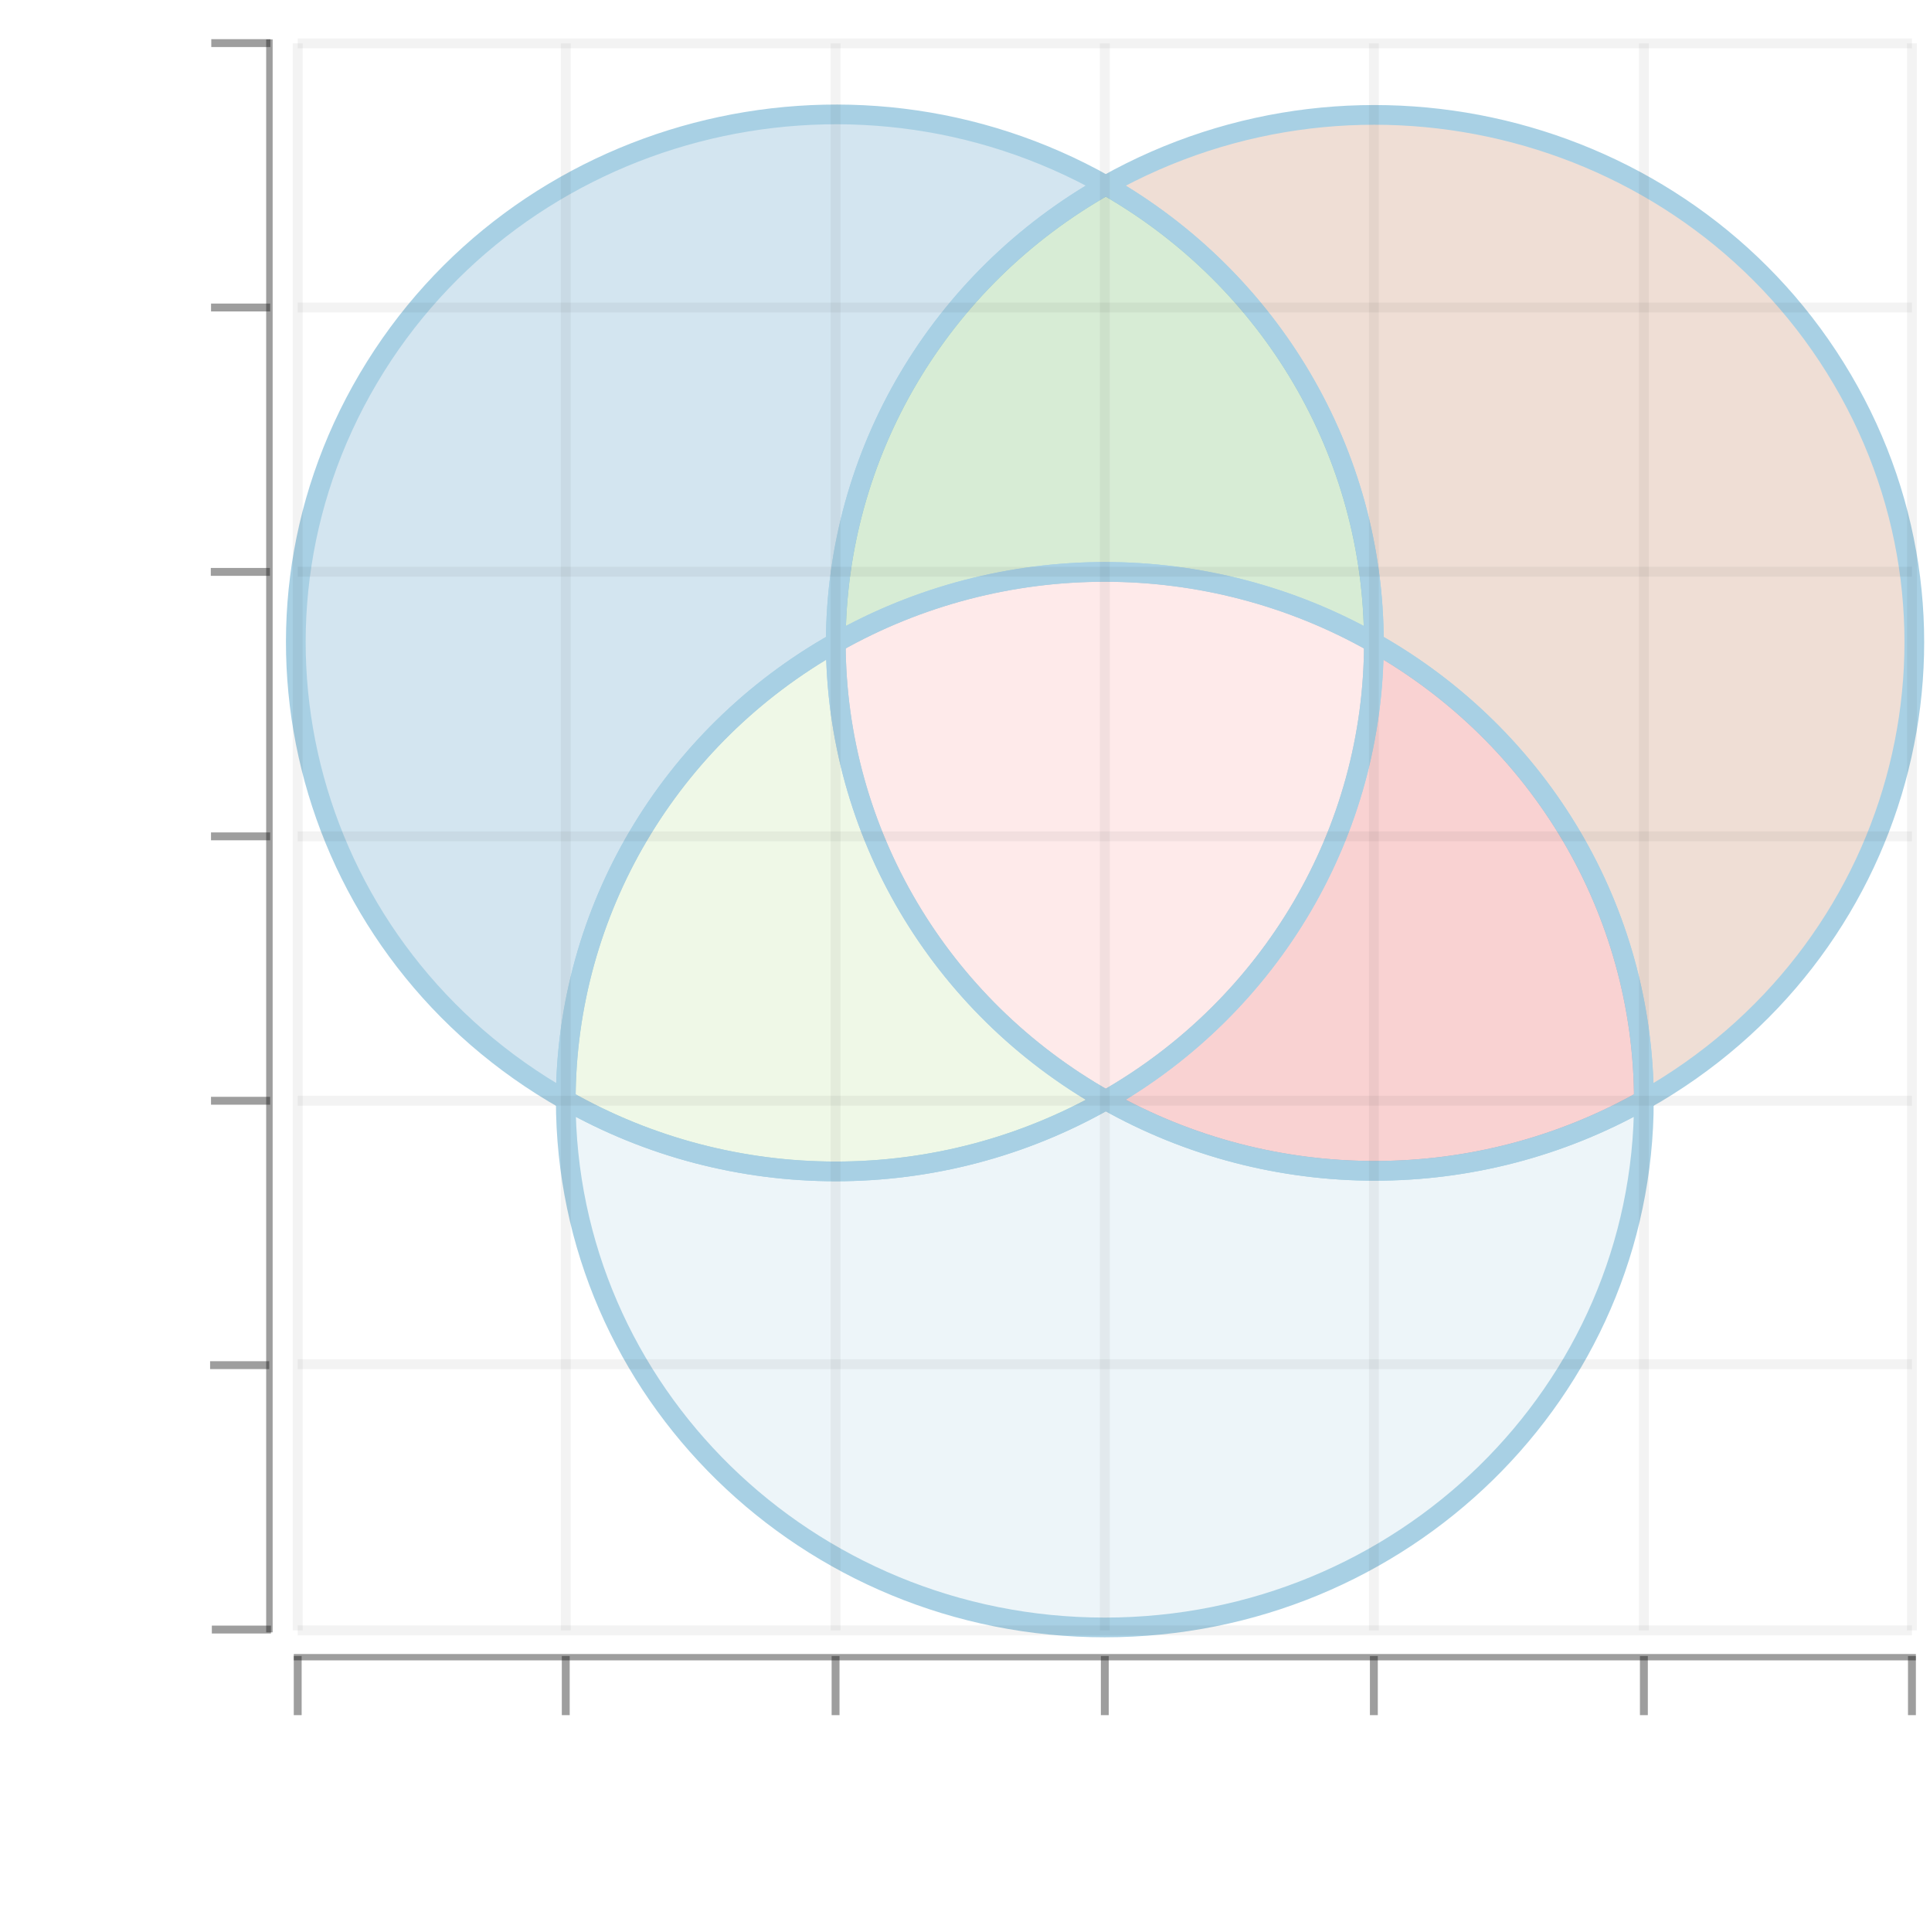
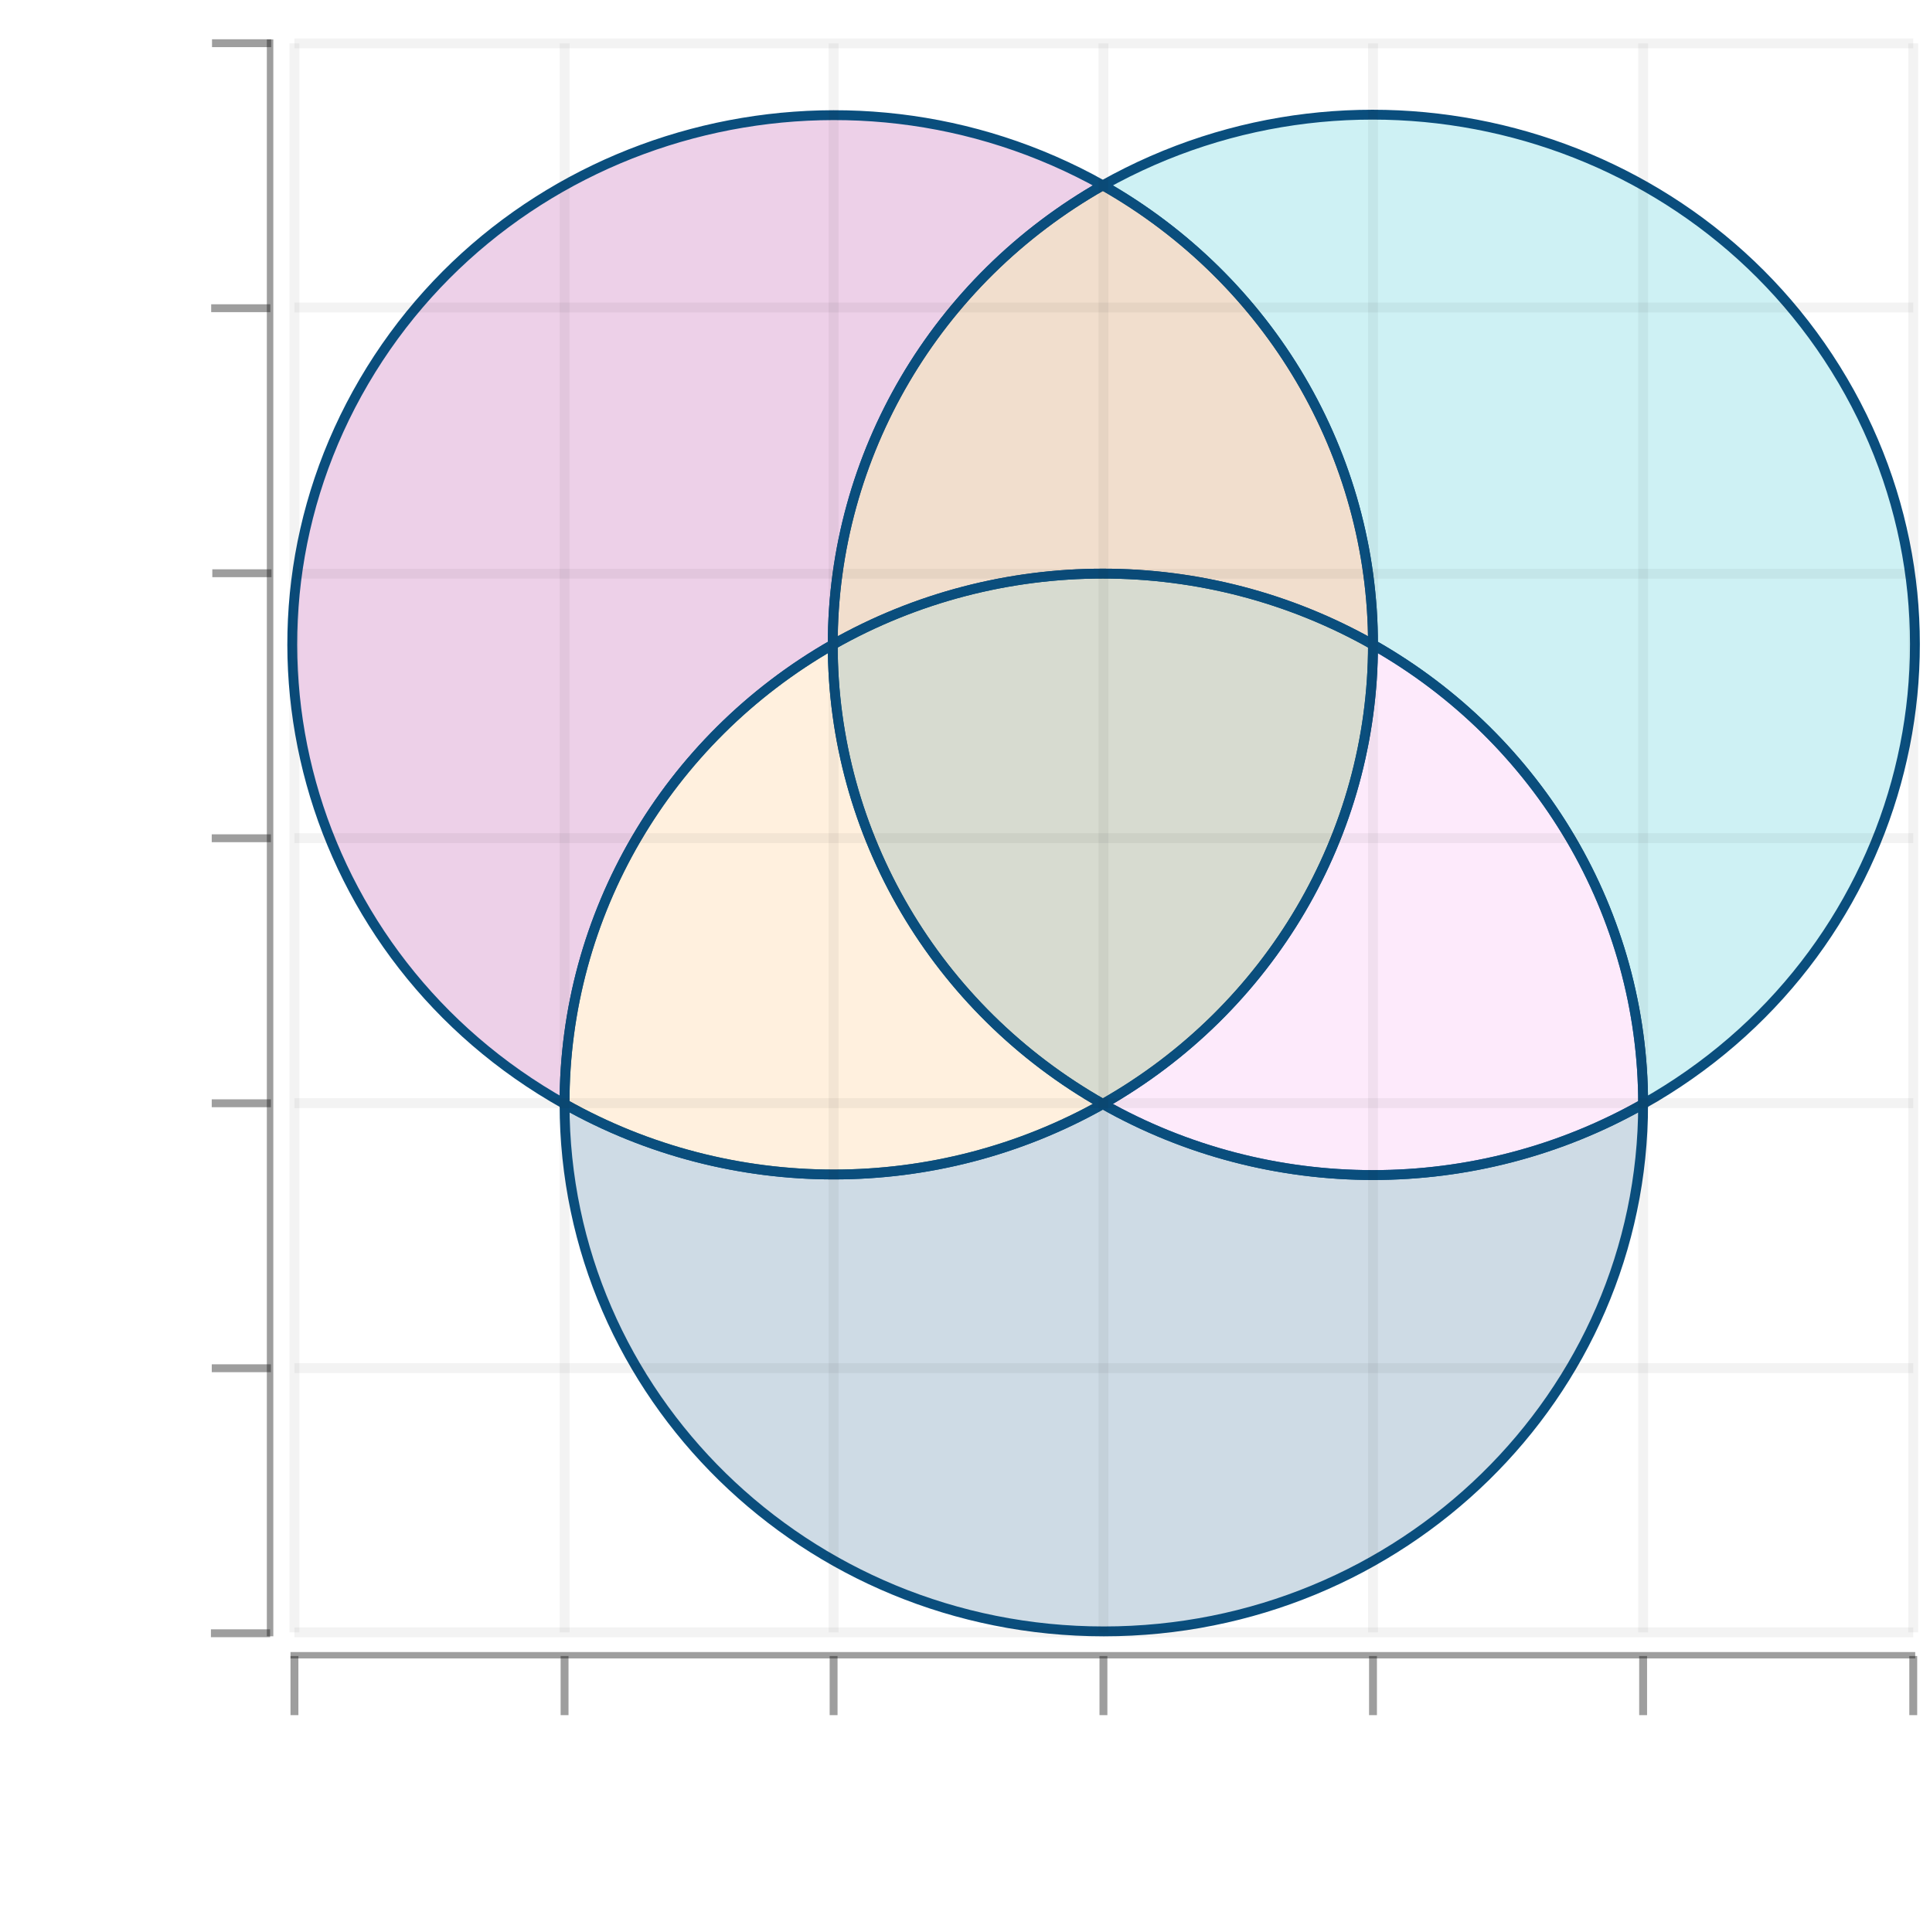
- <svg xmlns="http://www.w3.org/2000/svg" width="299.724" viewBox="-0.48 -0.496 0.979 0.98" height="300.0">
+ <svg xmlns="http://www.w3.org/2000/svg" width="299.59" viewBox="-0.48 -0.496 0.978 0.98" height="300.0">
  <style>svg {
  color-scheme: light dark;
}
{
  .canvas g, .title g, .axisbar g, .ticktext g, .tickglyph g, .ticklines g, .legendContent g text {
    fill: #0d0d0d;
  }
  .ticklines g, .tickglyph g, .legendBorder g {
    stroke: #0d0d0d;
  }
+   .legendBorder g {
+     fill: #f0f0f0;
+   }
}
@media (prefers-color-scheme:dark) {
  .canvas g, .title g, .axisbar g, .ticktext g, .tickglyph g, .ticklines g, .legendContent g text {
    fill: #f0f0f0;
  }
  .ticklines g, .tickglyph g, .legendBorder g {
    stroke: #f0f0f0;
  }
+   .legendBorder g {
+     fill: #0d0d0d;
+   }
}</style>
  <g class="chart">
    <g class="venn">
-       <g fill="rgb(69%, 35%, 16%)" stroke="rgb(65%, 81%, 89%)" stroke-width="1.0e-2" fill-opacity="0.2" stroke-opacity="1.0">
-         <path d="M 0.081,-0.402 A 0.137 0.134 -0.0 1 1 0.354,0.062 A 0.273 0.268 -0.0 0 0 0.217,-0.17 A 0.273 0.268 -0.0 0 0 0.081,-0.402 L 0.081,-0.402" />
+       <g fill="rgb(2%, 73%, 80%)" stroke="rgb(2%, 29%, 48%)" stroke-width="5.0e-3" fill-opacity="0.2" stroke-opacity="1.0">
+         <path d="M 0.079,-0.402 A 0.137 0.134 -0.0 1 1 0.353,0.064 A 0.274 0.269 -0.0 0 0 0.216,-0.169 A 0.274 0.269 -0.0 0 0 0.079,-0.402 L 0.079,-0.402" />
      </g>
-       <g fill="rgb(65%, 81%, 89%)" stroke="rgb(65%, 81%, 89%)" stroke-width="1.0e-2" fill-opacity="0.2" stroke-opacity="1.0">
-         <path d="M -0.193,0.062 A 0.137 0.134 -0.0 1 0 0.354,0.062 A 0.273 0.268 -0.0 0 1 0.081,0.062 A 0.273 0.268 -0.0 0 1 -0.193,0.062 L -0.193,0.062" />
+       <g fill="rgb(2%, 29%, 48%)" stroke="rgb(2%, 29%, 48%)" stroke-width="5.0e-3" fill-opacity="0.2" stroke-opacity="1.0">
+         <path d="M -0.194,0.064 A 0.137 0.134 -0.0 1 0 0.353,0.064 A 0.274 0.269 -0.0 0 1 0.079,0.064 A 0.274 0.269 -0.0 0 1 -0.194,0.064 L -0.194,0.064" />
      </g>
-       <g fill="rgb(12%, 47%, 71%)" stroke="rgb(65%, 81%, 89%)" stroke-width="1.0e-2" fill-opacity="0.2" stroke-opacity="1.0">
-         <path d="M -0.193,0.062 A 0.137 0.134 -0.0 1 1 0.081,-0.402 A 0.273 0.268 -0.0 0 0 -0.056,-0.17 A 0.273 0.268 -0.0 0 0 -0.193,0.062 L -0.193,0.062" />
+       <g fill="rgb(66%, 7%, 55%)" stroke="rgb(2%, 29%, 48%)" stroke-width="5.0e-3" fill-opacity="0.2" stroke-opacity="1.0">
+         <path d="M -0.194,0.064 A 0.137 0.134 -0.0 1 1 0.079,-0.402 A 0.274 0.269 -0.0 0 0 -0.058,-0.169 A 0.274 0.269 -0.0 0 0 -0.194,0.064 L -0.194,0.064" />
      </g>
-       <g fill="rgb(89%, 10%, 11%)" stroke="rgb(65%, 81%, 89%)" stroke-width="1.0e-2" fill-opacity="0.2" stroke-opacity="1.0">
-         <path d="M 0.217,-0.17 A 0.273 0.268 -0.0 0 1 0.354,0.062 A 0.273 0.268 -0.0 0 1 0.081,0.062 A 0.273 0.268 -0.0 0 0 0.217,-0.17 L 0.217,-0.17" />
+       <g fill="rgb(96%, 60%, 92%)" stroke="rgb(2%, 29%, 48%)" stroke-width="5.0e-3" fill-opacity="0.2" stroke-opacity="1.0">
+         <path d="M 0.216,-0.169 A 0.274 0.269 -0.0 0 1 0.353,0.064 A 0.274 0.269 -0.0 0 1 0.079,0.064 A 0.274 0.269 -0.0 0 0 0.216,-0.169 L 0.216,-0.169" />
      </g>
-       <g fill="rgb(70%, 87%, 54%)" stroke="rgb(65%, 81%, 89%)" stroke-width="1.0e-2" fill-opacity="0.2" stroke-opacity="1.0">
-         <path d="M 0.081,0.062 A 0.273 0.268 -0.0 0 1 -0.193,0.062 A 0.273 0.268 -0.0 0 1 -0.056,-0.17 A 0.273 0.268 -0.0 0 0 0.081,0.062 L 0.081,0.062" />
+       <g fill="rgb(100%, 71%, 35%)" stroke="rgb(2%, 29%, 48%)" stroke-width="5.0e-3" fill-opacity="0.2" stroke-opacity="1.0">
+         <path d="M 0.079,0.064 A 0.274 0.269 -0.0 0 1 -0.194,0.064 A 0.274 0.269 -0.0 0 1 -0.058,-0.169 A 0.274 0.269 -0.0 0 0 0.079,0.064 L 0.079,0.064" />
      </g>
-       <g fill="rgb(20%, 63%, 17%)" stroke="rgb(65%, 81%, 89%)" stroke-width="1.0e-2" fill-opacity="0.2" stroke-opacity="1.0">
-         <path d="M 0.081,-0.402 A 0.273 0.268 -0.0 0 1 0.217,-0.17 A 0.273 0.268 -0.0 0 0 -0.056,-0.17 A 0.273 0.268 -0.0 0 1 0.081,-0.402 L 0.081,-0.402" />
+       <g fill="rgb(73%, 34%, 1%)" stroke="rgb(2%, 29%, 48%)" stroke-width="5.0e-3" fill-opacity="0.2" stroke-opacity="1.0">
+         <path d="M 0.079,-0.402 A 0.274 0.269 -0.0 0 1 0.216,-0.169 A 0.274 0.269 -0.0 0 0 -0.058,-0.169 A 0.274 0.269 -0.0 0 1 0.079,-0.402 L 0.079,-0.402" />
      </g>
-       <g fill="rgb(98%, 60%, 60%)" stroke="rgb(65%, 81%, 89%)" stroke-width="1.0e-2" fill-opacity="0.2" stroke-opacity="1.0">
-         <path d="M 0.217,-0.17 A 0.273 0.268 -0.0 0 1 0.081,0.062 A 0.273 0.268 -0.0 0 1 -0.056,-0.17 A 0.273 0.268 -0.0 0 1 0.217,-0.17 L 0.217,-0.17" />
+       <g fill="rgb(21%, 29%, 7%)" stroke="rgb(2%, 29%, 48%)" stroke-width="5.0e-3" fill-opacity="0.2" stroke-opacity="1.0">
+         <path d="M 0.216,-0.169 A 0.274 0.269 -0.0 0 1 0.079,0.064 A 0.274 0.269 -0.0 0 1 -0.058,-0.169 A 0.274 0.269 -0.0 0 1 0.216,-0.169 L 0.216,-0.169" />
      </g>
    </g>
  </g>
  <g class="hud">
    <g class="frame">
      <g fill="rgb(100%, 100%, 100%)" stroke="rgb(0%, 0%, 0%)" stroke-width="0.0" fill-opacity="2.0e-2" stroke-opacity="0.0">
-         <rect x="-0.333" width="0.828" y="-0.474" height="0.809" />
+         <rect x="-0.333" width="0.825" y="-0.474" height="0.809" />
      </g>
    </g>
    <g class="axis">
      <g class="ticks">
        <g class="tickglyph">
          <g fill="rgb(5%, 5%, 5%)" stroke="rgb(5%, 5%, 5%)" stroke-width="4.0e-3" fill-opacity="0.4" stroke-opacity="0.4">
-             <g transform="rotate(-90.0, -0.3579943, 0.330579)">
-               <polyline points="-0.358,0.346 -0.358,0.316" />
+             <g transform="rotate(-90.0, -0.3579406, 0.3324149)">
+               <polyline points="-0.358,0.347 -0.358,0.317" />
            </g>
-             <g transform="rotate(-90.0, -0.3579943, 0.1964591)">
-               <polyline points="-0.358,0.211 -0.358,0.181" />
+             <g transform="rotate(-90.0, -0.3579406, 0.1979896)">
+               <polyline points="-0.358,0.213 -0.358,0.183" />
            </g>
-             <g transform="rotate(-90.0, -0.3579943, 6.233915163102305e-2)">
-               <polyline points="-0.358,7.733915163102305e-2 -0.358,4.733915163102305e-2" />
+             <g transform="rotate(-90.0, -0.3579406, 6.356430908009186e-2)">
+               <polyline points="-0.358,7.856430908009186e-2 -0.358,4.8564309080091864e-2" />
            </g>
-             <g transform="rotate(-90.0, -0.3579943, -7.178077649236253e-2)">
-               <polyline points="-0.358,-5.678077649236253e-2 -0.358,-8.678077649236253e-2" />
+             <g transform="rotate(-90.0, -0.3579406, -7.086099228583331e-2)">
+               <polyline points="-0.358,-5.5860992285833314e-2 -0.358,-8.586099228583331e-2" />
            </g>
-             <g transform="rotate(-90.0, -0.3579943, -0.2059007)">
-               <polyline points="-0.358,-0.191 -0.358,-0.221" />
+             <g transform="rotate(-90.0, -0.3579406, -0.2052863)">
+               <polyline points="-0.358,-0.19 -0.358,-0.22" />
            </g>
-             <g transform="rotate(-90.0, -0.3579943, -0.3400206)">
+             <g transform="rotate(-90.0, -0.3579406, -0.3397116)">
              <polyline points="-0.358,-0.325 -0.358,-0.355" />
            </g>
-             <g transform="rotate(-90.0, -0.3579943, -0.4741406)">
+             <g transform="rotate(-90.0, -0.3579406, -0.4741369)">
              <polyline points="-0.358,-0.459 -0.358,-0.489" />
            </g>
          </g>
        </g>
        <g class="ticktext">
-           <g fill="rgb(5%, 5%, 5%)" stroke="none" stroke-width="0.0" font-size="4.098017650010231e-2" fill-opacity="1.0" text-anchor="end">
-             <text x="-0.387" y="0.342">-1.50</text>
-             <text x="-0.387" y="0.208">-1.00</text>
-             <text x="-0.387" y="7.34040457012024e-2">-0.50</text>
-             <text x="-0.387" y="-6.071588242218323e-2"> 0.00</text>
-             <text x="-0.387" y="-0.195"> 0.50</text>
+           <g fill="rgb(5%, 5%, 5%)" stroke="none" stroke-width="0.0" font-size="4.105478049870223e-2" fill-opacity="1.0" text-anchor="end">
+             <text x="-0.387" y="0.344">-1.50</text>
+             <text x="-0.387" y="0.209">-1.00</text>
+             <text x="-0.387" y="7.465439644278071e-2">-0.50</text>
+             <text x="-0.387" y="-5.977090492314446e-2"> 0.00</text>
+             <text x="-0.387" y="-0.194"> 0.50</text>
            <text x="-0.387" y="-0.329"> 1.00</text>
            <text x="-0.387" y="-0.463"> 1.50</text>
          </g>
        </g>
        <g class="ticklines">
          <g fill="none" stroke="rgb(5%, 5%, 5%)" stroke-width="5.0e-3" stroke-opacity="5.0e-2">
-             <polyline points="-0.329,0.331 0.49,0.331" />
-             <polyline points="-0.329,0.196 0.49,0.196" />
-             <polyline points="-0.329,6.233915163102305e-2 0.49,6.233915163102305e-2" />
-             <polyline points="-0.329,-7.178077649236253e-2 0.49,-7.178077649236253e-2" />
-             <polyline points="-0.329,-0.206 0.49,-0.206" />
-             <polyline points="-0.329,-0.34 0.49,-0.34" />
-             <polyline points="-0.329,-0.474 0.49,-0.474" />
+             <polyline points="-0.331,0.332 0.49,0.332" />
+             <polyline points="-0.331,0.198 0.49,0.198" />
+             <polyline points="-0.331,6.356430908009186e-2 0.49,6.356430908009186e-2" />
+             <polyline points="-0.331,-7.086099228583331e-2 0.49,-7.086099228583331e-2" />
+             <polyline points="-0.331,-0.205 0.49,-0.205" />
+             <polyline points="-0.331,-0.34 0.49,-0.34" />
+             <polyline points="-0.331,-0.474 0.49,-0.474" />
          </g>
        </g>
      </g>
      <g class="axisbar">
        <g fill="rgb(5%, 5%, 5%)" stroke="rgb(0%, 0%, 0%)" stroke-width="0.0" fill-opacity="0.4" stroke-opacity="0.0">
-           <rect x="-0.345" width="3.2784141200081773e-3" y="-0.476" height="0.808" />
+           <rect x="-0.345" width="3.284382439896205e-3" y="-0.476" height="0.81" />
        </g>
      </g>
    </g>
    <g class="axis">
      <g class="ticks">
        <g class="tickglyph">
          <g fill="rgb(5%, 5%, 5%)" stroke="rgb(5%, 5%, 5%)" stroke-width="4.0e-3" fill-opacity="0.4" stroke-opacity="0.4">
-             <polyline points="-0.329,0.374 -0.329,0.344" />
-             <polyline points="-0.193,0.374 -0.193,0.344" />
-             <polyline points="-5.610697270250592e-2,0.374 -5.610697270250592e-2,0.344" />
-             <polyline points="8.049361563116847e-2,0.374 8.049361563116847e-2,0.344" />
-             <polyline points="0.217,0.374 0.217,0.344" />
-             <polyline points="0.354,0.374 0.354,0.344" />
+             <polyline points="-0.331,0.374 -0.331,0.344" />
+             <polyline points="-0.194,0.374 -0.194,0.344" />
+             <polyline points="-5.7556414058763106e-2,0.374 -5.7556414058763106e-2,0.344" />
+             <polyline points="7.929285427024435e-2,0.374 7.929285427024435e-2,0.344" />
+             <polyline points="0.216,0.374 0.216,0.344" />
+             <polyline points="0.353,0.374 0.353,0.344" />
            <polyline points="0.49,0.374 0.49,0.344" />
          </g>
        </g>
        <g class="ticktext">
-           <g fill="rgb(5%, 5%, 5%)" stroke="none" stroke-width="0.0" font-size="4.098017650010231e-2" fill-opacity="1.0" text-anchor="end">
-             <text x="-0.329" y="0.41" transform="rotate(-45.0, -0.3293081, 0.4098439)">-1.50</text>
-             <text x="-0.193" y="0.41" transform="rotate(-45.0, -0.1927076, 0.4098439)">-1.00</text>
-             <text x="-5.610697270250592e-2" y="0.41" transform="rotate(-45.0, -5.610697270250592e-2, 0.4098439)">-0.50</text>
-             <text x="8.049361563116847e-2" y="0.41" transform="rotate(-45.0, 8.049361563116847e-2, 0.4098439)"> 0.00</text>
-             <text x="0.217" y="0.41" transform="rotate(-45.0, 0.2170942, 0.4098439)"> 0.50</text>
-             <text x="0.354" y="0.41" transform="rotate(-45.0, 0.3536948, 0.4098439)"> 1.00</text>
-             <text x="0.49" y="0.41" transform="rotate(-45.0, 0.4902954, 0.4098439)"> 1.50</text>
+           <g fill="rgb(5%, 5%, 5%)" stroke="none" stroke-width="0.0" font-size="4.105478049870223e-2" fill-opacity="1.0" text-anchor="end">
+             <text x="-0.331" y="0.41" transform="rotate(-45.0, -0.331255, 0.4098439)">-1.50</text>
+             <text x="-0.194" y="0.41" transform="rotate(-45.0, -0.1944057, 0.4098439)">-1.00</text>
+             <text x="-5.7556414058763106e-2" y="0.41" transform="rotate(-45.0, -5.7556414058763106e-2, 0.4098439)">-0.50</text>
+             <text x="7.929285427024435e-2" y="0.41" transform="rotate(-45.0, 7.929285427024435e-2, 0.4098439)"> 0.00</text>
+             <text x="0.216" y="0.41" transform="rotate(-45.0, 0.2161421, 0.4098439)"> 0.50</text>
+             <text x="0.353" y="0.41" transform="rotate(-45.0, 0.3529914, 0.4098439)"> 1.00</text>
+             <text x="0.49" y="0.41" transform="rotate(-45.0, 0.4898407, 0.4098439)"> 1.50</text>
          </g>
        </g>
        <g class="ticklines">
          <g fill="none" stroke="rgb(5%, 5%, 5%)" stroke-width="5.0e-3" stroke-opacity="5.0e-2">
-             <polyline points="-0.329,0.331 -0.329,-0.474" />
-             <polyline points="-0.193,0.331 -0.193,-0.474" />
-             <polyline points="-5.610697270250592e-2,0.331 -5.610697270250592e-2,-0.474" />
-             <polyline points="8.049361563116847e-2,0.331 8.049361563116847e-2,-0.474" />
-             <polyline points="0.217,0.331 0.217,-0.474" />
-             <polyline points="0.354,0.331 0.354,-0.474" />
-             <polyline points="0.49,0.331 0.49,-0.474" />
+             <polyline points="-0.331,0.332 -0.331,-0.474" />
+             <polyline points="-0.194,0.332 -0.194,-0.474" />
+             <polyline points="-5.7556414058763106e-2,0.332 -5.7556414058763106e-2,-0.474" />
+             <polyline points="7.929285427024435e-2,0.332 7.929285427024435e-2,-0.474" />
+             <polyline points="0.216,0.332 0.216,-0.474" />
+             <polyline points="0.353,0.332 0.353,-0.474" />
+             <polyline points="0.49,0.332 0.49,-0.474" />
          </g>
        </g>
      </g>
      <g class="axisbar">
        <g fill="rgb(5%, 5%, 5%)" stroke="rgb(0%, 0%, 0%)" stroke-width="0.0" fill-opacity="0.4" stroke-opacity="0.0">
-           <rect x="-0.331" width="0.823" y="0.343" height="3.2188782749612566e-3" />
+           <rect x="-0.333" width="0.824" y="0.342" height="3.226207232782219e-3" />
        </g>
      </g>
    </g>
  </g>
</svg>
